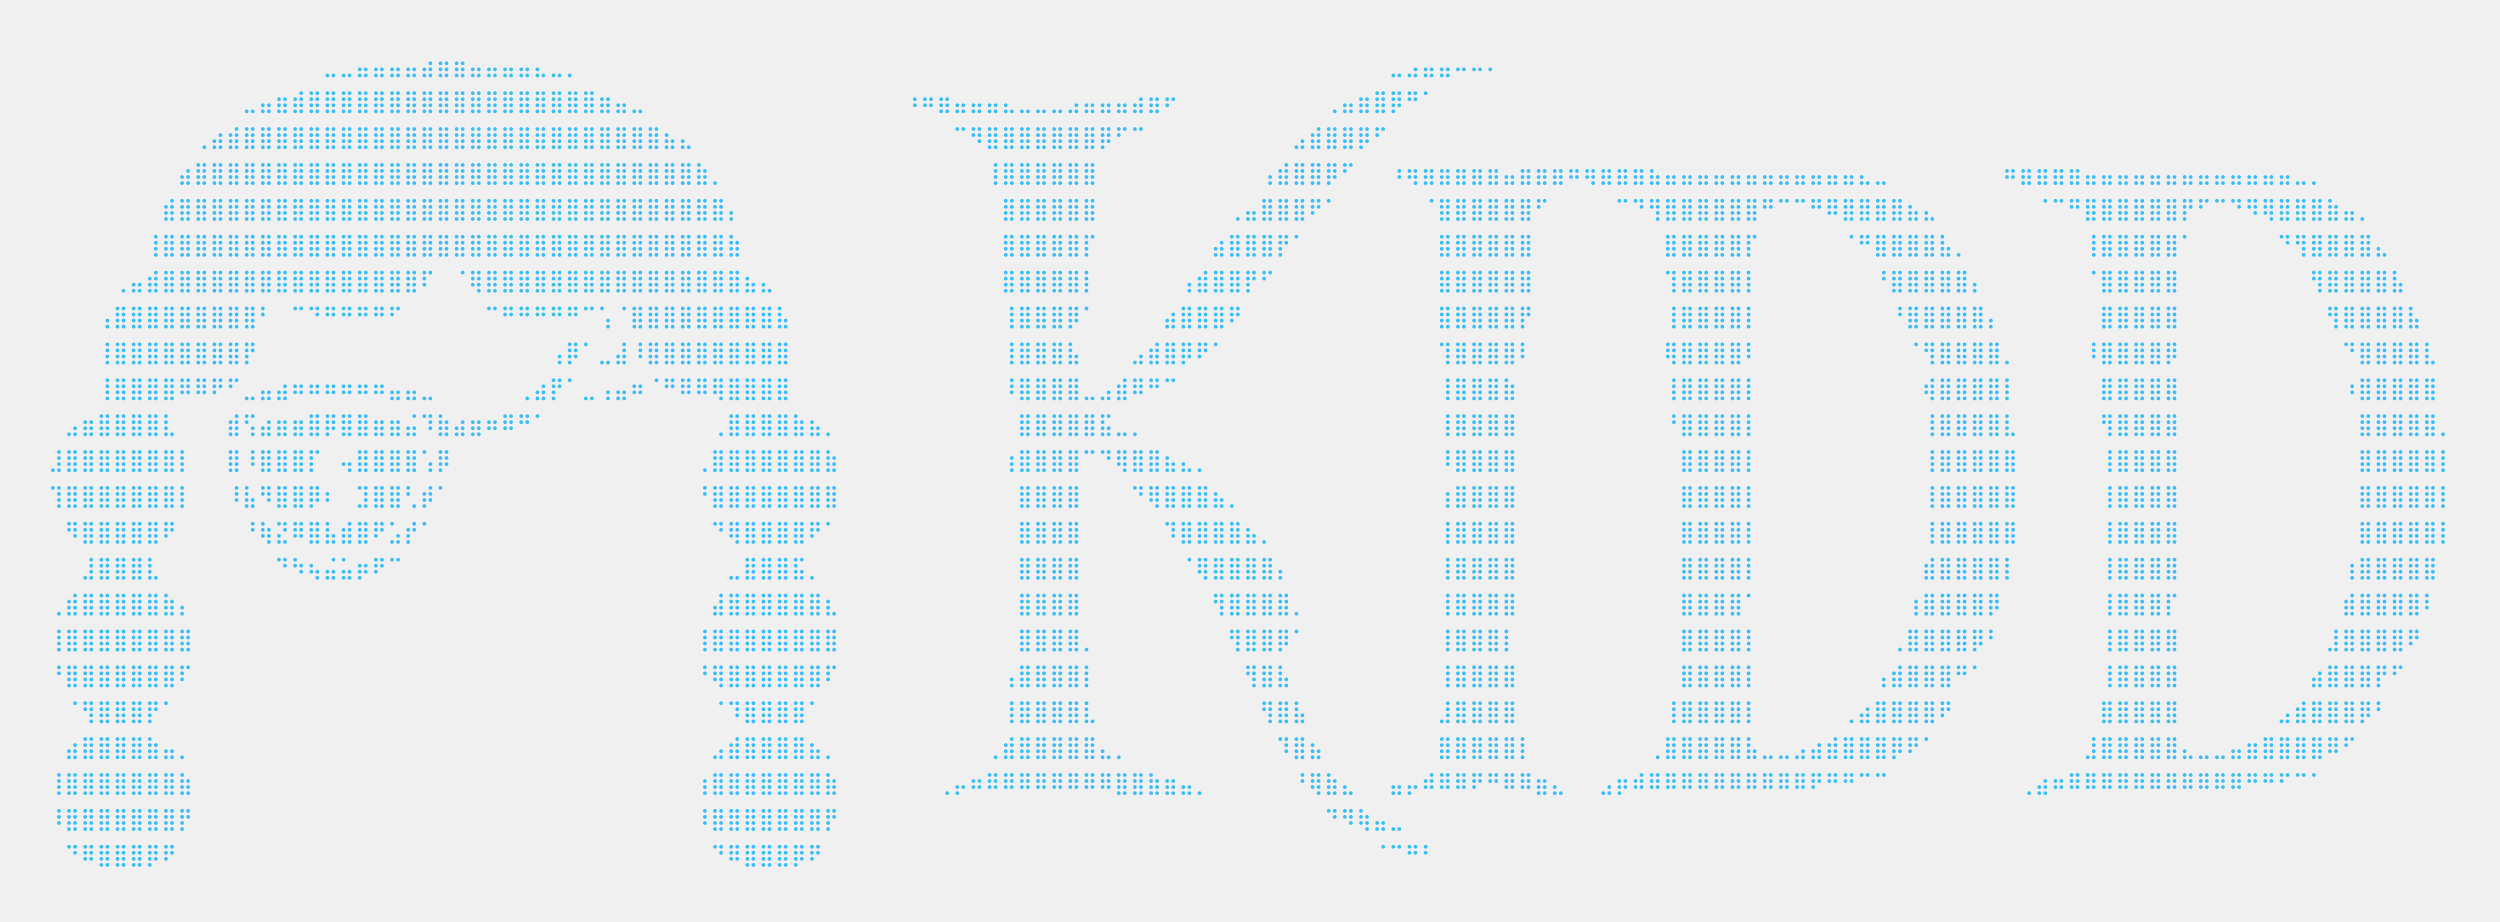
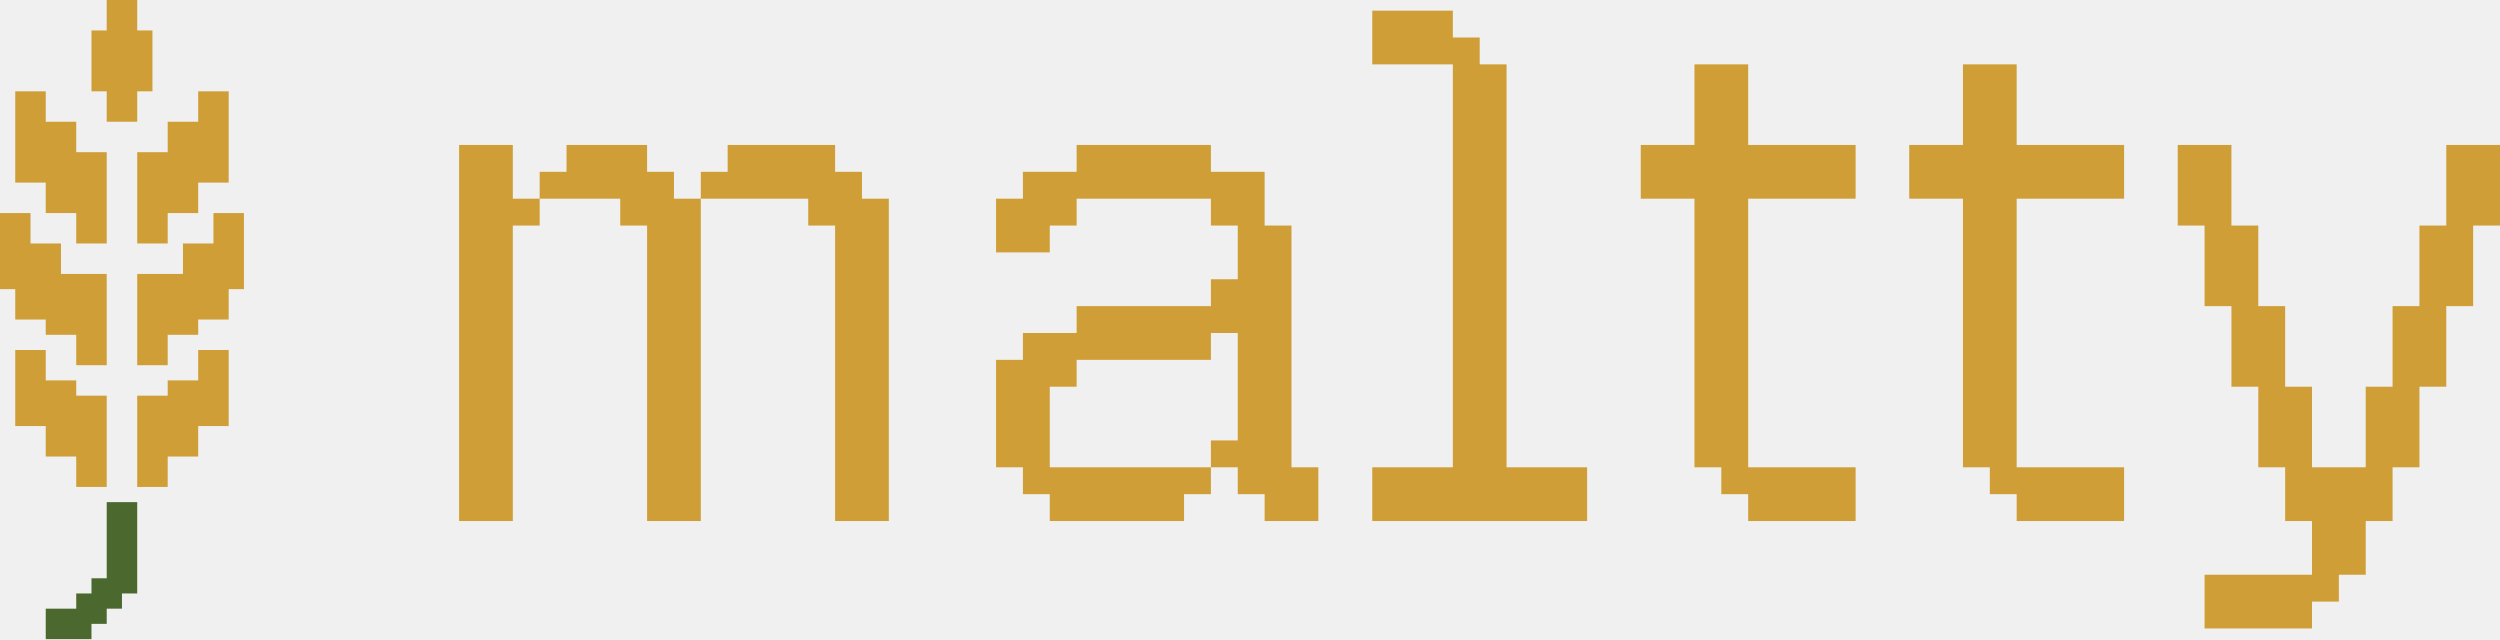
- <svg xmlns="http://www.w3.org/2000/svg" viewBox="0 0 836 308">
+ <svg xmlns="http://www.w3.org/2000/svg" width="2347" height="600" viewBox="0 0 2347 600" fill="none">
+   <path d="M607.49 489.13V211.739H582.277V186.522H506.639V161.304H531.852V136.087H607.49V161.304H632.703V186.522H657.916V489.13H607.49ZM783.981 489.13V211.739H758.768V186.522H657.916V161.304H683.129V136.087H783.981V161.304H809.194V186.522H834.407V489.13H783.981ZM431 489.13V136.087H481.426V186.522H506.639V211.739H481.426V489.13H431Z" fill="#CF9E36" />
+   <path d="M935.103 438.696V337.826H960.316V312.609H1010.74V287.391H1136.81V262.174H1162.02V211.739H1136.81V186.522H1010.74V211.739H985.529V236.957H935.103V186.522H960.316V161.304H1010.74V136.087H1136.81V161.304H1187.23V211.739H1212.44V438.696H1237.66V489.13H1187.23V463.913H1162.02V438.696H1136.81V413.478H1162.02V312.609H1136.81V337.826H1010.74V363.043H985.529V438.696H1136.81V463.913H1111.59V489.13H985.529V463.913H960.316V438.696H935.103Z" fill="#CF9E36" />
+   <path d="M1288.29 489.13V438.696H1363.93V60.435H1288.29V10H1363.93V35.217H1389.14V60.435H1414.36V438.696H1489.99V489.13H1288.29Z" fill="#CF9E36" />
+   <path d="M1590.77 438.696V186.522H1540.34V136.087H1590.77V60.435H1641.19V136.087H1742.05V186.522H1641.19V438.696H1742.05V489.13H1641.19V463.913H1615.98V438.696H1590.77Z" fill="#CF9E36" />
+   <path d="M1842.82 438.696V186.522H1792.39V136.087H1842.82V60.435H1893.25V136.087H1994.1V186.522H1893.25V438.696H1994.1V489.13H1893.25V463.913H1868.03V438.696H1842.82Z" fill="#CF9E36" />
+   <path d="M2120.08 438.696V363.043H2094.87V287.391H2069.66V211.739H2044.45V136.087H2094.87V211.739H2120.08V287.391H2145.3V363.043H2170.51V438.696H2220.94V363.043H2246.15V287.391H2271.36V211.739H2296.57V136.087H2347V211.739H2321.79V287.391H2296.57V363.043H2271.36V438.696H2246.15V489.13H2220.94V539.565H2195.72V564.783H2170.51V590H2069.66V539.565H2170.51V489.13H2145.3V438.696H2120.08Z" fill="#CF9E36" />
+   <g clip-path="url(#clip0_77_925)">
+     <path fill-rule="evenodd" clip-rule="evenodd" d="M100.188 0H128.813V28.571H143.125V85.714H128.813V114.286H100.188V85.714H85.875V28.571H100.188V0ZM14.312 85.714H42.938V114.286H71.562V142.857H100.188V228.571H71.562V200H42.938V171.429H14.312V85.714ZM186.063 85.714H214.688V171.429H186.063V200H157.438V228.571H128.813V142.857H157.438V114.286H186.063V85.714ZM0 200H28.625V228.571H57.25V257.143H100.188V342.857H71.562V314.286H42.938V300H14.312V271.429H0V200ZM200.375 200H229V271.429H214.688V300H186.063V314.286H157.438V342.857H128.813V257.143H171.75V228.571H200.375V200ZM14.312 328.571H42.938V357.143H71.562V371.429H100.188V457.143H71.562V428.571H42.938V400H14.312V328.571ZM186.063 328.571H214.688V400H186.063V428.571H157.438V457.143H128.813V371.429H157.438V357.143H186.063V328.571Z" fill="#CF9E36" />
+     <path fill-rule="evenodd" clip-rule="evenodd" d="M100.188 471.429H128.813V557.143H114.5V571.429H100.188V585.714H85.875V600H42.938V571.429H71.562V557.143H85.875V542.857H100.188V471.429Z" fill="#4B692F" />
+   </g>
  <defs>
-     <style>
-       .text { font-family: 'SF Mono', 'Fira Code', 'JetBrains Mono', Consolas, monospace; }
-       .brand { fill: #38bdf8; }
-     </style>
+     <clipPath id="clip0_77_925">
+       <rect width="229" height="600" fill="white" />
+     </clipPath>
  </defs>
-   <g transform="translate(16, 16)">
-     <text class="text brand" font-size="9" y="9" xml:space="preserve">⠀⠀⠀⠀⠀⠀⠀⠀⠀⠀⠀⠀⠀⠀⠀⠀⠀⣀⣀⣤⣤⣤⣤⣴⣶⣶⣤⣤⣤⣤⣄⣀⡀⠀⠀⠀⠀⠀⠀⠀⠀⠀⠀⠀⠀⠀⠀⠀⠀⠀⠀⠀⠀⠀⠀⠀⠀⠀⠀⠀⠀⠀⠀⠀⠀⠀⠀⠀⠀⠀⠀⠀⠀⠀⠀⠀⠀⠀⠀⠀⠀⠀⠀⣀⣠⣤⣤⠤⠤⠄</text>
-     <text class="text brand" font-size="9" y="21" xml:space="preserve">⠀⠀⠀⠀⠀⠀⠀⠀⠀⠀⠀⠀⣀⣤⣶⣾⣿⣿⣿⣿⣿⣿⣿⣿⣿⣿⣿⣿⣿⣿⣿⣿⣿⣿⣶⣤⣀⠀⠀⠀⠀⠀⠀⠀⠀⠀⠀⠀⠀⠀⠀⠀⠀⠰⠶⣶⣤⣤⣤⣄⣀⣀⣀⣠⣤⣤⣤⣴⣶⠖⠀⠀⠀⠀⠀⠀⠀⠀⠀⢀⣤⣶⣿⡿⠛⠁</text>
-     <text class="text brand" font-size="9" y="33" xml:space="preserve">⠀⠀⠀⠀⠀⠀⠀⠀⠀⢀⣴⣾⣿⣿⣿⣿⣿⣿⣿⣿⣿⣿⣿⣿⣿⣿⣿⣿⣿⣿⣿⣿⣿⣿⣿⣿⣿⣿⣦⣄⠀⠀⠀⠀⠀⠀⠀⠀⠀⠀⠀⠀⠀⠀⠀⠀⠉⠻⣿⣿⣿⣿⣿⣿⣿⡿⠋⠉⠀⠀⠀⠀⠀⠀⠀⠀⠀⣠⣾⣿⣿⡿⠋</text>
-     <text class="text brand" font-size="9" y="45" xml:space="preserve">⠀⠀⠀⠀⠀⠀⠀⠀⣴⣿⣿⣿⣿⣿⣿⣿⣿⣿⣿⣿⣿⣿⣿⣿⣿⣿⣿⣿⣿⣿⣿⣿⣿⣿⣿⣿⣿⣿⣿⣿⣷⡀⠀⠀⠀⠀⠀⠀⠀⠀⠀⠀⠀⠀⠀⠀⠀⠀⢸⣿⣿⣿⣿⣿⣿⠀⠀⠀⠀⠀⠀⠀⠀⠀⠀⢠⣾⣿⣿⡿⠋⠀⠀⠰⢶⣶⣶⣶⣶⣶⣤⣶⣶⣶⠶⢶⣶⣶⣶⣦⣤⣤⣤⣤⣤⣤⣤⣤⣤⣤⣤⣤⣄⣀⠀⠀⠀⠀⠀⠀⠀⠶⣶⣶⣶⣶⣤⣤⣤⣤⣤⣤⣤⣤⣤⣤⣤⣤⣤⣀⡀</text>
-     <text class="text brand" font-size="9" y="57" xml:space="preserve">⠀⠀⠀⠀⠀⠀⠀⣾⣿⣿⣿⣿⣿⣿⣿⣿⣿⣿⣿⣿⣿⣿⣿⣿⣿⣿⣿⣿⣿⣿⣿⣿⣿⣿⣿⣿⣿⣿⣿⣿⣿⣿⡄⠀⠀⠀⠀⠀⠀⠀⠀⠀⠀⠀⠀⠀⠀⠀⠀⣿⣿⣿⣿⣿⣿⠀⠀⠀⠀⠀⠀⠀⠀⢀⣤⣿⣿⣿⠟⠁⠀⠀⠀⠀⠀⠈⣿⣿⣿⣿⣿⣿⠋⠀⠀⠀⠀⠉⠙⢻⣿⣿⣿⣿⣿⣿⠛⠉⠉⠛⠿⣿⣿⣿⣿⣦⣄⠀⠀⠀⠀⠀⠀⠈⠉⠛⣿⣿⣿⣿⣿⣿⡟⠋⠉⠙⠻⢿⣿⣿⣿⣷⣤⡀</text>
-     <text class="text brand" font-size="9" y="69" xml:space="preserve">⠀⠀⠀⠀⠀⠀⢸⣿⣿⣿⣿⣿⣿⣿⣿⣿⣿⣿⣿⣿⣿⣿⣿⣿⣿⣿⣿⣿⣿⣿⣿⣿⣿⣿⣿⣿⣿⣿⣿⣿⣿⣿⣷⠀⠀⠀⠀⠀⠀⠀⠀⠀⠀⠀⠀⠀⠀⠀⠀⣿⣿⣿⣿⣿⡏⠀⠀⠀⠀⠀⠀⠀⣴⣿⣿⣿⡟⠁⠀⠀⠀⠀⠀⠀⠀⠀⣿⣿⣿⣿⣿⣿⠀⠀⠀⠀⠀⠀⠀⠀⣿⣿⣿⣿⣿⡏⠀⠀⠀⠀⠀⠈⠛⣿⣿⣿⣿⣧⡀⠀⠀⠀⠀⠀⠀⠀⢸⣿⣿⣿⣿⣿⠁⠀⠀⠀⠀⠀⠙⢻⣿⣿⣿⣿⣄</text>
-     <text class="text brand" font-size="9" y="81" xml:space="preserve">⠀⠀⠀⠀⢀⣤⣾⣿⣿⣿⣿⣿⣿⣿⣿⣿⣿⣿⣿⣿⣿⣿⣿⠏⠀⠈⢿⣿⣿⣿⣿⣿⣿⣿⣿⣿⣿⣿⣿⣿⣿⣿⣿⣦⣄⠀⠀⠀⠀⠀⠀⠀⠀⠀⠀⠀⠀⠀⠀⣿⣿⣿⣿⣿⡇⠀⠀⠀⠀⠀⢠⣾⣿⣿⡟⠋⠀⠀⠀⠀⠀⠀⠀⠀⠀⠀⣿⣿⣿⣿⣿⣿⠀⠀⠀⠀⠀⠀⠀⠀⢹⣿⣿⣿⣿⡇⠀⠀⠀⠀⠀⠀⠀⠘⣿⣿⣿⣿⣿⡄⠀⠀⠀⠀⠀⠀⠈⣿⣿⣿⣿⣿⠀⠀⠀⠀⠀⠀⠀⠀⢻⣿⣿⣿⣿⣧</text>
-     <text class="text brand" font-size="9" y="93" xml:space="preserve">⠀⠀⠀⢠⣿⣿⣿⣿⣿⣿⣿⣿⣿⠃⠀⠉⠙⠛⠛⠛⠛⠋⠀⠀⠀⠀⠀⠉⠛⠛⠛⠛⠛⠉⢡⠈⣿⣿⣿⣿⣿⣿⣿⣿⣿⣧⠀⠀⠀⠀⠀⠀⠀⠀⠀⠀⠀⠀⠀⢸⣿⣿⣿⡿⠁⠀⠀⠀⠀⣴⣿⣿⣿⠟⠀⠀⠀⠀⠀⠀⠀⠀⠀⠀⠀⠀⣿⣿⣿⣿⣿⡟⠀⠀⠀⠀⠀⠀⠀⠀⢸⣿⣿⣿⣿⡇⠀⠀⠀⠀⠀⠀⠀⠀⠘⣿⣿⣿⣿⣿⡄⠀⠀⠀⠀⠀⠀⣿⣿⣿⣿⣿⠀⠀⠀⠀⠀⠀⠀⠀⠀⢻⣿⣿⣿⣿⣧</text>
-     <text class="text brand" font-size="9" y="105" xml:space="preserve">⠀⠀⠀⢸⣿⣿⣿⣿⣿⣿⣿⣿⡟⠀⠀⠀⠀⠀⠀⠀⠀⠀⠀⠀⠀⠀⠀⠀⠀⠀⠀⢠⡿⠁⣀⣼⠸⣿⣿⣿⣿⣿⣿⣿⣿⣿⠀⠀⠀⠀⠀⠀⠀⠀⠀⠀⠀⠀⠀⢸⣿⣿⣿⣧⠀⠀⠀⣠⣾⣿⡿⠟⠁⠀⠀⠀⠀⠀⠀⠀⠀⠀⠀⠀⠀⠀⢹⣿⣿⣿⣿⠇⠀⠀⠀⠀⠀⠀⠀⠀⢿⣿⣿⣿⣿⠇⠀⠀⠀⠀⠀⠀⠀⠀⠀⠈⢻⣿⣿⣿⣿⡀⠀⠀⠀⠀⠸⣿⣿⣿⣿⡿⠀⠀⠀⠀⠀⠀⠀⠀⠀⠀⠙⣿⣿⣿⣿⣇</text>
-     <text class="text brand" font-size="9" y="117" xml:space="preserve">⠀⠀⠀⢸⣿⣿⣿⣿⠿⠿⠟⠋⣀⣤⣴⠶⠶⠶⠶⠶⠶⣤⣤⣀⠀⠀⠀⠀⠀⢀⣴⡟⠁⣀⢠⣤⠶⠈⠛⠿⠿⢿⣿⣿⣿⣿⠀⠀⠀⠀⠀⠀⠀⠀⠀⠀⠀⠀⠀⠸⣿⣿⣿⣿⣀⣠⣾⠿⠛⠉⠀⠀⠀⠀⠀⠀⠀⠀⠀⠀⠀⠀⠀⠀⠀⠀⢸⣿⣿⣿⣷⠀⠀⠀⠀⠀⠀⠀⠀⠀⢸⣿⣿⣿⣿⡇⠀⠀⠀⠀⠀⠀⠀⠀⠀⠀⢾⣿⣿⣿⣿⡇⠀⠀⠀⠀⠀⣿⣿⣿⣿⣿⠀⠀⠀⠀⠀⠀⠀⠀⠀⠀⠰⣿⣿⣿⣿⣿</text>
-     <text class="text brand" font-size="9" y="129" xml:space="preserve">⠀⣠⣶⣿⣿⣿⣿⣇⠀⠀⠀⣾⢫⣴⣶⣶⣿⡿⣿⣿⣶⣶⣬⠹⣷⣴⣶⠶⠿⠛⠁⠀⠀⠀⠀⠀⠀⠀⠀⠀⠀⢀⣿⣿⣿⣿⣷⣦⡀⠀⠀⠀⠀⠀⠀⠀⠀⠀⠀⠀⣿⣿⣿⣿⣿⣯⣀⡀⠀⠀⠀⠀⠀⠀⠀⠀⠀⠀⠀⠀⠀⠀⠀⠀⠀⠀⢸⣿⣿⣿⣿⠀⠀⠀⠀⠀⠀⠀⠀⠀⠘⣿⣿⣿⣿⡇⠀⠀⠀⠀⠀⠀⠀⠀⠀⠀⢸⣿⣿⣿⣿⣇⠀⠀⠀⠀⠀⢻⣿⣿⣿⣿⠀⠀⠀⠀⠀⠀⠀⠀⠀⠀⠀⣿⣿⣿⣿⣿⡀</text>
-     <text class="text brand" font-size="9" y="141" xml:space="preserve">⣸⣿⣿⣿⣿⣿⣿⣿⡇⠀⠀⣿⠸⣿⣿⣿⡏⠀⢤⣿⣿⣿⣿⢡⡿⠀⠀⠀⠀⠀⠀⠀⠀⠀⠀⠀⠀⠀⠀⠀⢀⣿⣿⣿⣿⣿⣿⣿⣷⠀⠀⠀⠀⠀⠀⠀⠀⠀⠀⢰⣿⣿⣿⣿⠉⠙⢿⣿⣿⣦⣄⡀⠀⠀⠀⠀⠀⠀⠀⠀⠀⠀⠀⠀⠀⠀⠸⣿⣿⣿⣿⠀⠀⠀⠀⠀⠀⠀⠀⠀⠀⣿⣿⣿⣿⡇⠀⠀⠀⠀⠀⠀⠀⠀⠀⠀⢸⣿⣿⣿⣿⣿⠀⠀⠀⠀⠀⢸⣿⣿⣿⣿⠀⠀⠀⠀⠀⠀⠀⠀⠀⠀⠀⣿⣿⣿⣿⣿⡇</text>
-     <text class="text brand" font-size="9" y="153" xml:space="preserve">⢹⣿⣿⣿⣿⣿⣿⣿⡇⠀⠀⠸⣧⠻⣿⣿⡿⠆⠀⣹⣿⣿⢃⡾⠁⠀⠀⠀⠀⠀⠀⠀⠀⠀⠀⠀⠀⠀⠀⠀⠘⣿⣿⣿⣿⣿⣿⣿⣿⠀⠀⠀⠀⠀⠀⠀⠀⠀⠀⠀⣿⣿⣿⣿⠀⠀⠀⠙⢿⣿⣿⣿⣦⡀⠀⠀⠀⠀⠀⠀⠀⠀⠀⠀⠀⠀⢰⣿⣿⣿⣿⠀⠀⠀⠀⠀⠀⠀⠀⠀⠀⣿⣿⣿⣿⡇⠀⠀⠀⠀⠀⠀⠀⠀⠀⠀⢸⣿⣿⣿⣿⣿⠀⠀⠀⠀⠀⢸⣿⣿⣿⣿⠀⠀⠀⠀⠀⠀⠀⠀⠀⠀⠀⣿⣿⣿⣿⣿⡇</text>
-     <text class="text brand" font-size="9" y="165" xml:space="preserve">⠀⠻⣿⣿⣿⣿⣿⠟⠀⠀⠀⠀⠘⢷⣝⠿⣿⣧⣾⣿⠟⣡⡞⠁⠀⠀⠀⠀⠀⠀⠀⠀⠀⠀⠀⠀⠀⠀⠀⠀⠀⠙⢿⣿⣿⣿⣿⠟⠁⠀⠀⠀⠀⠀⠀⠀⠀⠀⠀⠀⣿⣿⣿⣿⠀⠀⠀⠀⠀⠹⣿⣿⣿⣿⣦⡀⠀⠀⠀⠀⠀⠀⠀⠀⠀⠀⢸⣿⣿⣿⣿⠀⠀⠀⠀⠀⠀⠀⠀⠀⠀⣿⣿⣿⣿⡇⠀⠀⠀⠀⠀⠀⠀⠀⠀⠀⢸⣿⣿⣿⣿⣿⠀⠀⠀⠀⠀⢸⣿⣿⣿⣿⠀⠀⠀⠀⠀⠀⠀⠀⠀⠀⠀⣿⣿⣿⣿⣿⡇</text>
-     <text class="text brand" font-size="9" y="177" xml:space="preserve">⠀⠀⣸⣿⣿⣿⣇⠀⠀⠀⠀⠀⠀⠀⠙⠳⢦⣬⣥⡶⠟⠉⠀⠀⠀⠀⠀⠀⠀⠀⠀⠀⠀⠀⠀⠀⠀⠀⠀⠀⠀⠀⣀⣿⣿⣿⣯⡀⠀⠀⠀⠀⠀⠀⠀⠀⠀⠀⠀⠀⣿⣿⣿⣿⠀⠀⠀⠀⠀⠀⠈⢿⣿⣿⣿⣿⡄⠀⠀⠀⠀⠀⠀⠀⠀⠀⢸⣿⣿⣿⣿⠀⠀⠀⠀⠀⠀⠀⠀⠀⠀⣿⣿⣿⣿⡇⠀⠀⠀⠀⠀⠀⠀⠀⠀⠀⣾⣿⣿⣿⣿⡇⠀⠀⠀⠀⠀⢸⣿⣿⣿⣿⠀⠀⠀⠀⠀⠀⠀⠀⠀⠀⢰⣿⣿⣿⣿⣿</text>
-     <text class="text brand" font-size="9" y="189" xml:space="preserve">⢀⣾⣿⣿⣿⣿⣿⣷⡄⠀⠀⠀⠀⠀⠀⠀⠀⠀⠀⠀⠀⠀⠀⠀⠀⠀⠀⠀⠀⠀⠀⠀⠀⠀⠀⠀⠀⠀⠀⠀⠀⣼⣿⣿⣿⣿⣿⣿⣆⠀⠀⠀⠀⠀⠀⠀⠀⠀⠀⠀⣿⣿⣿⣿⠀⠀⠀⠀⠀⠀⠀⠀⢻⣿⣿⣿⣿⡀⠀⠀⠀⠀⠀⠀⠀⠀⢸⣿⣿⣿⣿⠀⠀⠀⠀⠀⠀⠀⠀⠀⠀⣿⣿⣿⣿⠁⠀⠀⠀⠀⠀⠀⠀⠀⠀⢰⣿⣿⣿⣿⡿⠀⠀⠀⠀⠀⠀⢸⣿⣿⣿⡏⠀⠀⠀⠀⠀⠀⠀⠀⠀⠀⣾⣿⣿⣿⣿⠇</text>
-     <text class="text brand" font-size="9" y="201" xml:space="preserve">⢸⣿⣿⣿⣿⣿⣿⣿⣿⠀⠀⠀⠀⠀⠀⠀⠀⠀⠀⠀⠀⠀⠀⠀⠀⠀⠀⠀⠀⠀⠀⠀⠀⠀⠀⠀⠀⠀⠀⠀⢸⣿⣿⣿⣿⣿⣿⣿⣿⠀⠀⠀⠀⠀⠀⠀⠀⠀⠀⠀⣿⣿⣿⣿⡀⠀⠀⠀⠀⠀⠀⠀⠀⢻⣿⣿⡿⠁⠀⠀⠀⠀⠀⠀⠀⠀⢸⣿⣿⣿⡇⠀⠀⠀⠀⠀⠀⠀⠀⠀⠀⣿⣿⣿⣿⡇⠀⠀⠀⠀⠀⠀⠀⠀⢀⣿⣿⣿⣿⡿⠃⠀⠀⠀⠀⠀⠀⢸⣿⣿⣿⣿⠀⠀⠀⠀⠀⠀⠀⠀⠀⣸⣿⣿⣿⣿⠟</text>
-     <text class="text brand" font-size="9" y="213" xml:space="preserve">⠘⣿⣿⣿⣿⣿⣿⣿⠏⠀⠀⠀⠀⠀⠀⠀⠀⠀⠀⠀⠀⠀⠀⠀⠀⠀⠀⠀⠀⠀⠀⠀⠀⠀⠀⠀⠀⠀⠀⠀⠘⢿⣿⣿⣿⣿⣿⣿⠏⠀⠀⠀⠀⠀⠀⠀⠀⠀⠀⢠⣿⣿⣿⣿⡇⠀⠀⠀⠀⠀⠀⠀⠀⠀⢻⣿⣧⠀⠀⠀⠀⠀⠀⠀⠀⠀⢸⣿⣿⣿⣿⠀⠀⠀⠀⠀⠀⠀⠀⠀⠀⣿⣿⣿⣿⡇⠀⠀⠀⠀⠀⠀⠀⢠⣾⣿⣿⣿⠛⠁⠀⠀⠀⠀⠀⠀⠀⢸⣿⣿⣿⣿⠀⠀⠀⠀⠀⠀⠀⠀⣴⣿⣿⣿⡟⠋</text>
-     <text class="text brand" font-size="9" y="225" xml:space="preserve">⠀⠈⢻⣿⣿⣿⡟⠁⠀⠀⠀⠀⠀⠀⠀⠀⠀⠀⠀⠀⠀⠀⠀⠀⠀⠀⠀⠀⠀⠀⠀⠀⠀⠀⠀⠀⠀⠀⠀⠀⠀⠈⠹⣿⣿⣿⣿⠁⠀⠀⠀⠀⠀⠀⠀⠀⠀⠀⠀⢸⣿⣿⣿⣿⣇⠀⠀⠀⠀⠀⠀⠀⠀⠀⠀⢻⣿⣧⠀⠀⠀⠀⠀⠀⠀⠀⣸⣿⣿⣿⣿⠀⠀⠀⠀⠀⠀⠀⠀⠀⢸⣿⣿⣿⣿⡇⠀⠀⠀⠀⠀⢀⣴⣿⣿⣿⣿⠟⠀⠀⠀⠀⠀⠀⠀⠀⠀⣿⣿⣿⣿⣿⠀⠀⠀⠀⠀⠀⣠⣾⣿⣿⣿⡿⠃</text>
-     <text class="text brand" font-size="9" y="237" xml:space="preserve">⠀⣴⣿⣿⣿⣿⣷⣤⡀⠀⠀⠀⠀⠀⠀⠀⠀⠀⠀⠀⠀⠀⠀⠀⠀⠀⠀⠀⠀⠀⠀⠀⠀⠀⠀⠀⠀⠀⠀⠀⠀⣠⣾⣿⣿⣿⣿⣦⡀⠀⠀⠀⠀⠀⠀⠀⠀⠀⢀⣾⣿⣿⣿⣿⣿⣄⡀⠀⠀⠀⠀⠀⠀⠀⠀⠀⠹⣿⣦⠀⠀⠀⠀⠀⠀⠀⣿⣿⣿⣿⣿⡇⠀⠀⠀⠀⠀⠀⠀⢀⣿⣿⣿⣿⣿⣧⣀⣀⣠⣴⣾⣿⣿⣿⡿⠟⠁⠀⠀⠀⠀⠀⠀⠀⠀⠀⣸⣿⣿⣿⣿⣿⣄⣀⣀⣤⣶⣿⣿⣿⣿⠿⠋</text>
-     <text class="text brand" font-size="9" y="249" xml:space="preserve">⢸⣿⣿⣿⣿⣿⣿⣿⣷⠀⠀⠀⠀⠀⠀⠀⠀⠀⠀⠀⠀⠀⠀⠀⠀⠀⠀⠀⠀⠀⠀⠀⠀⠀⠀⠀⠀⠀⠀⠀⢰⣿⣿⣿⣿⣿⣿⣿⣷⠀⠀⠀⠀⠀⠀⢀⡤⠶⠿⠿⠿⠿⠿⠿⠿⠿⣿⣿⣷⣶⣤⡀⠀⠀⠀⠀⠀⠘⢿⣷⣄⠀⠀⣤⡤⠾⠿⠿⠟⠛⠿⠿⣶⣄⠀⠀⣠⡶⠾⠿⠿⠿⠿⠿⠿⠿⠿⠿⠿⠟⠛⠛⠉⠉⠀⠀⠀⠀⠀⠀⠀⠀⢀⣴⠶⠿⠿⠿⠿⠿⠿⠿⠿⠿⠿⠿⠛⠛⠋⠉⠁</text>
-     <text class="text brand" font-size="9" y="261" xml:space="preserve">⠸⣿⣿⣿⣿⣿⣿⣿⡟⠀⠀⠀⠀⠀⠀⠀⠀⠀⠀⠀⠀⠀⠀⠀⠀⠀⠀⠀⠀⠀⠀⠀⠀⠀⠀⠀⠀⠀⠀⠀⠸⣿⣿⣿⣿⣿⣿⣿⡟⠀⠀⠀⠀⠀⠀⠀⠀⠀⠀⠀⠀⠀⠀⠀⠀⠀⠀⠀⠀⠀⠀⠀⠀⠀⠀⠀⠀⠀⠀⠙⠻⢷⣤⣀</text>
-     <text class="text brand" font-size="9" y="273" xml:space="preserve">⠀⠙⠿⣿⣿⣿⡿⠟⠀⠀⠀⠀⠀⠀⠀⠀⠀⠀⠀⠀⠀⠀⠀⠀⠀⠀⠀⠀⠀⠀⠀⠀⠀⠀⠀⠀⠀⠀⠀⠀⠀⠙⠿⣿⣿⣿⡿⠟⠀⠀⠀⠀⠀⠀⠀⠀⠀⠀⠀⠀⠀⠀⠀⠀⠀⠀⠀⠀⠀⠀⠀⠀⠀⠀⠀⠀⠀⠀⠀⠀⠀⠀⠈⠉⠛⠃</text>
-   </g>
</svg>
